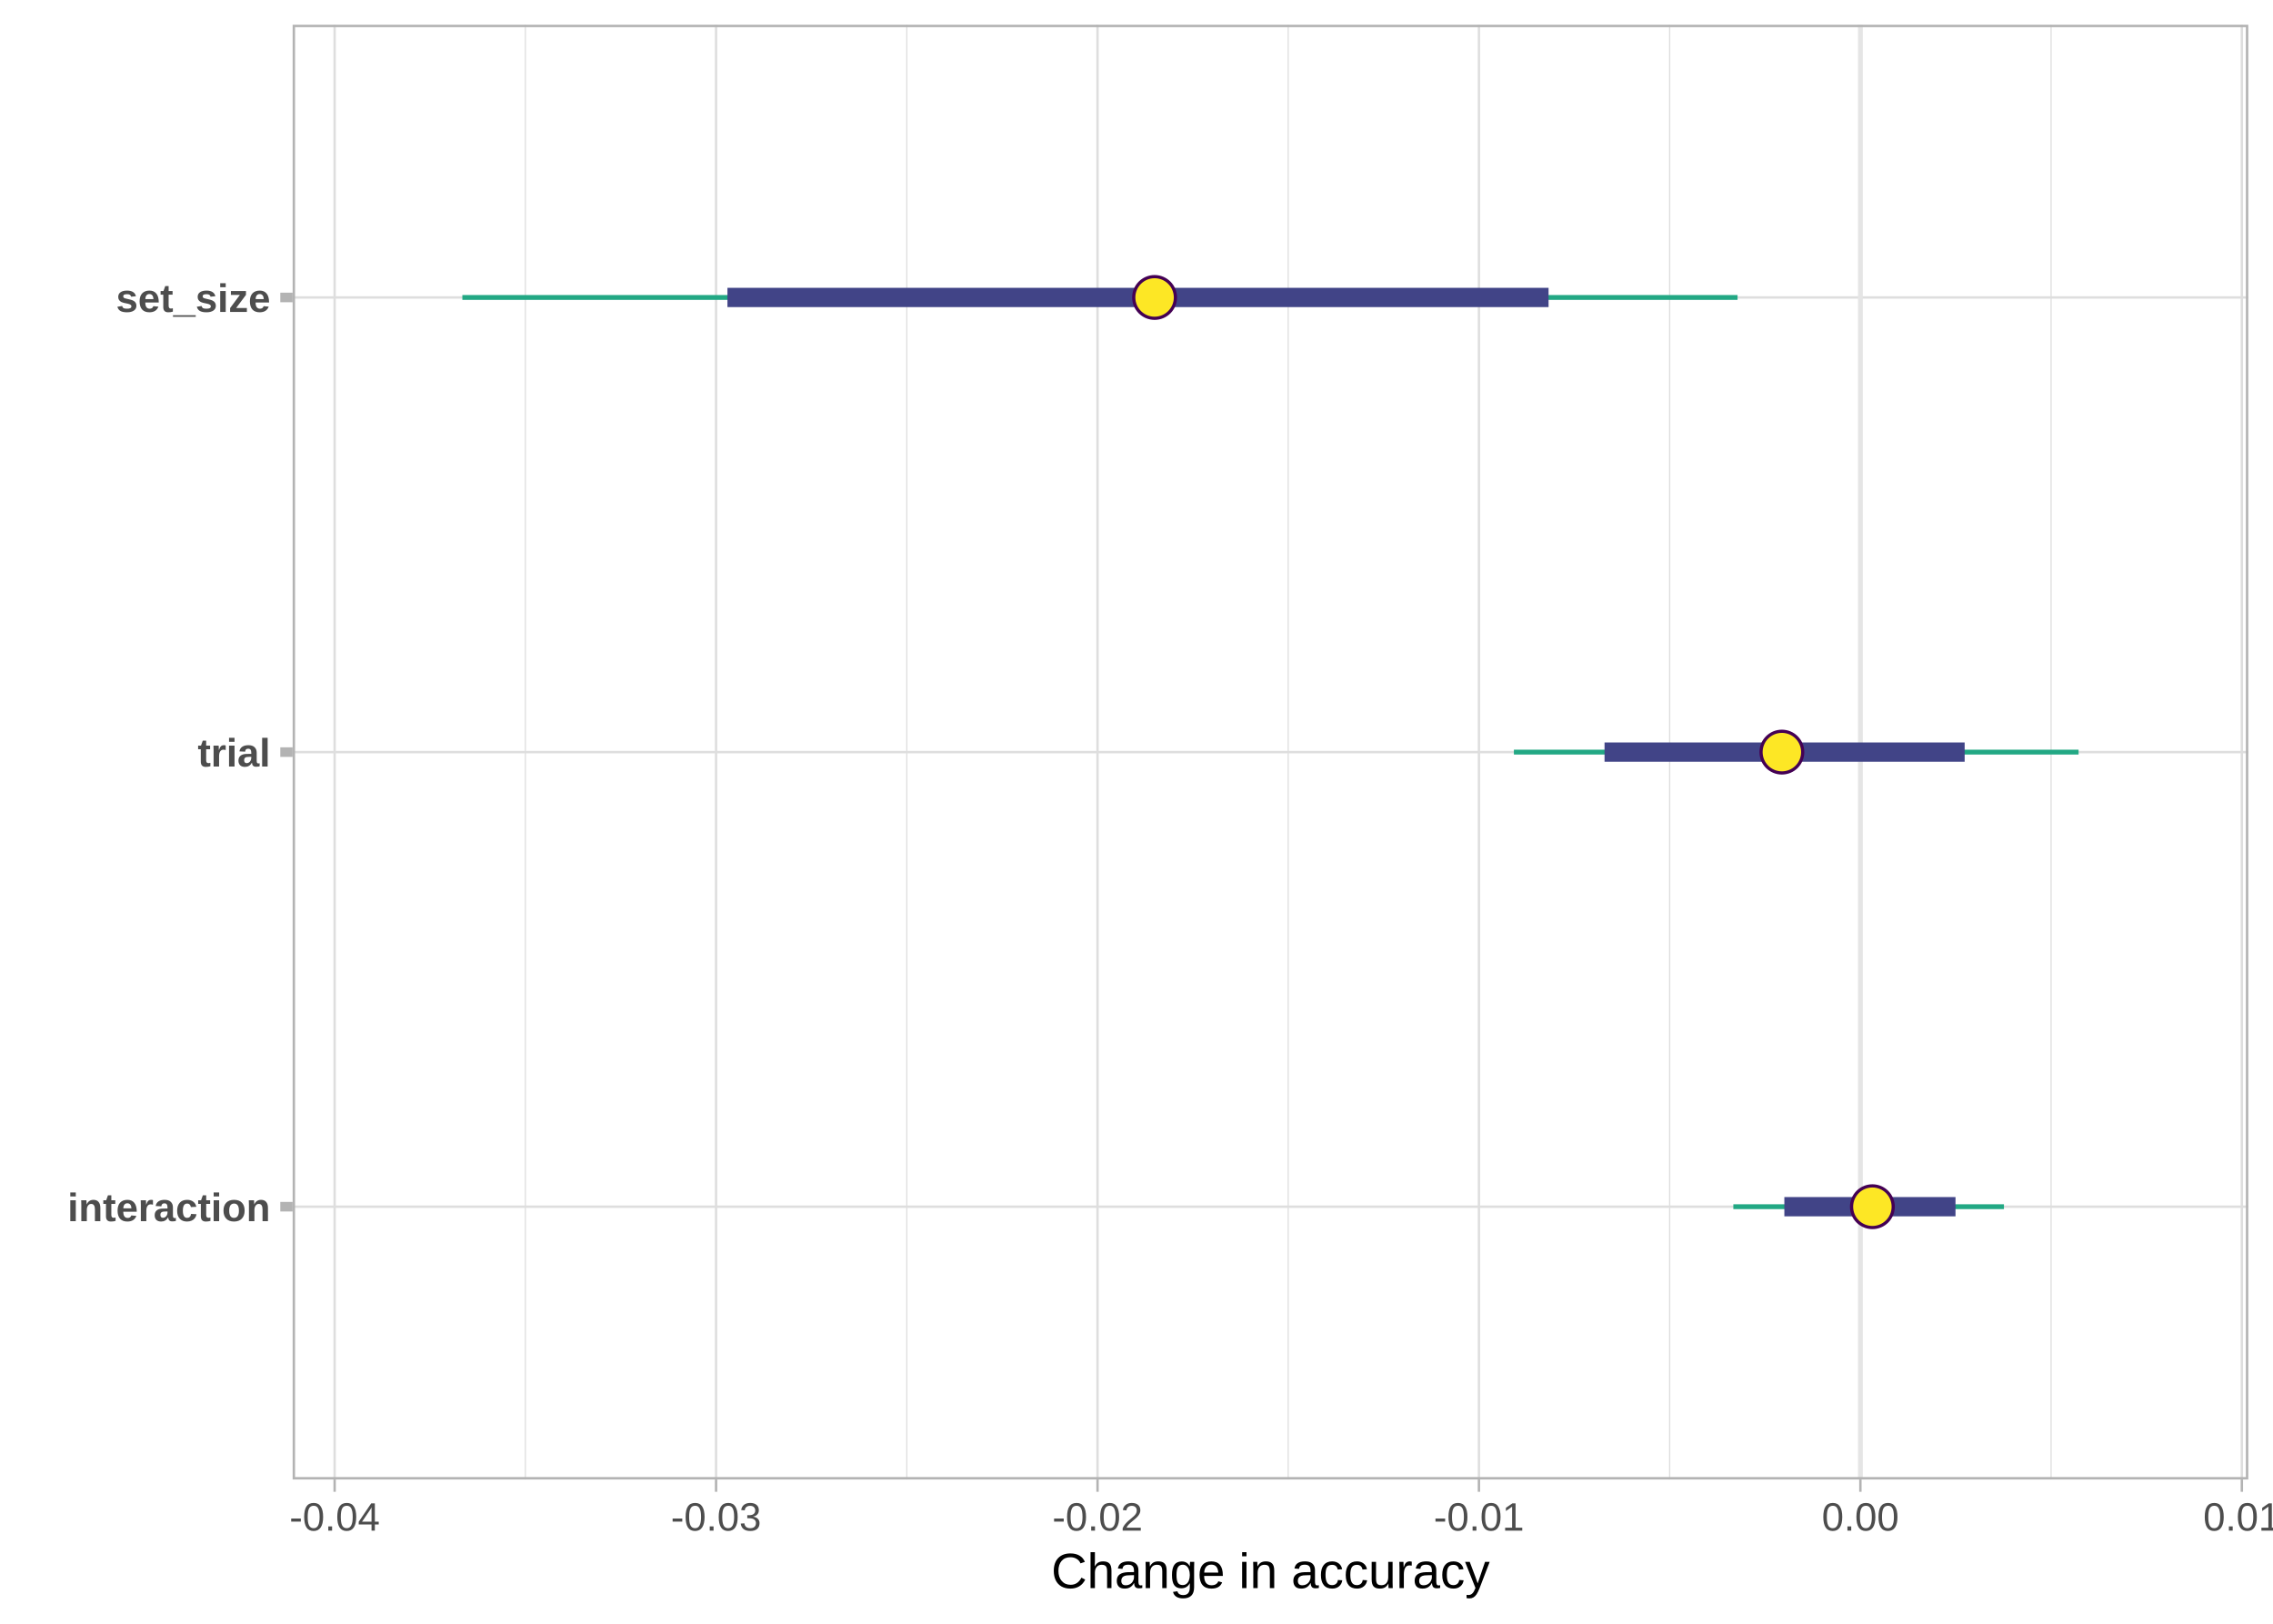
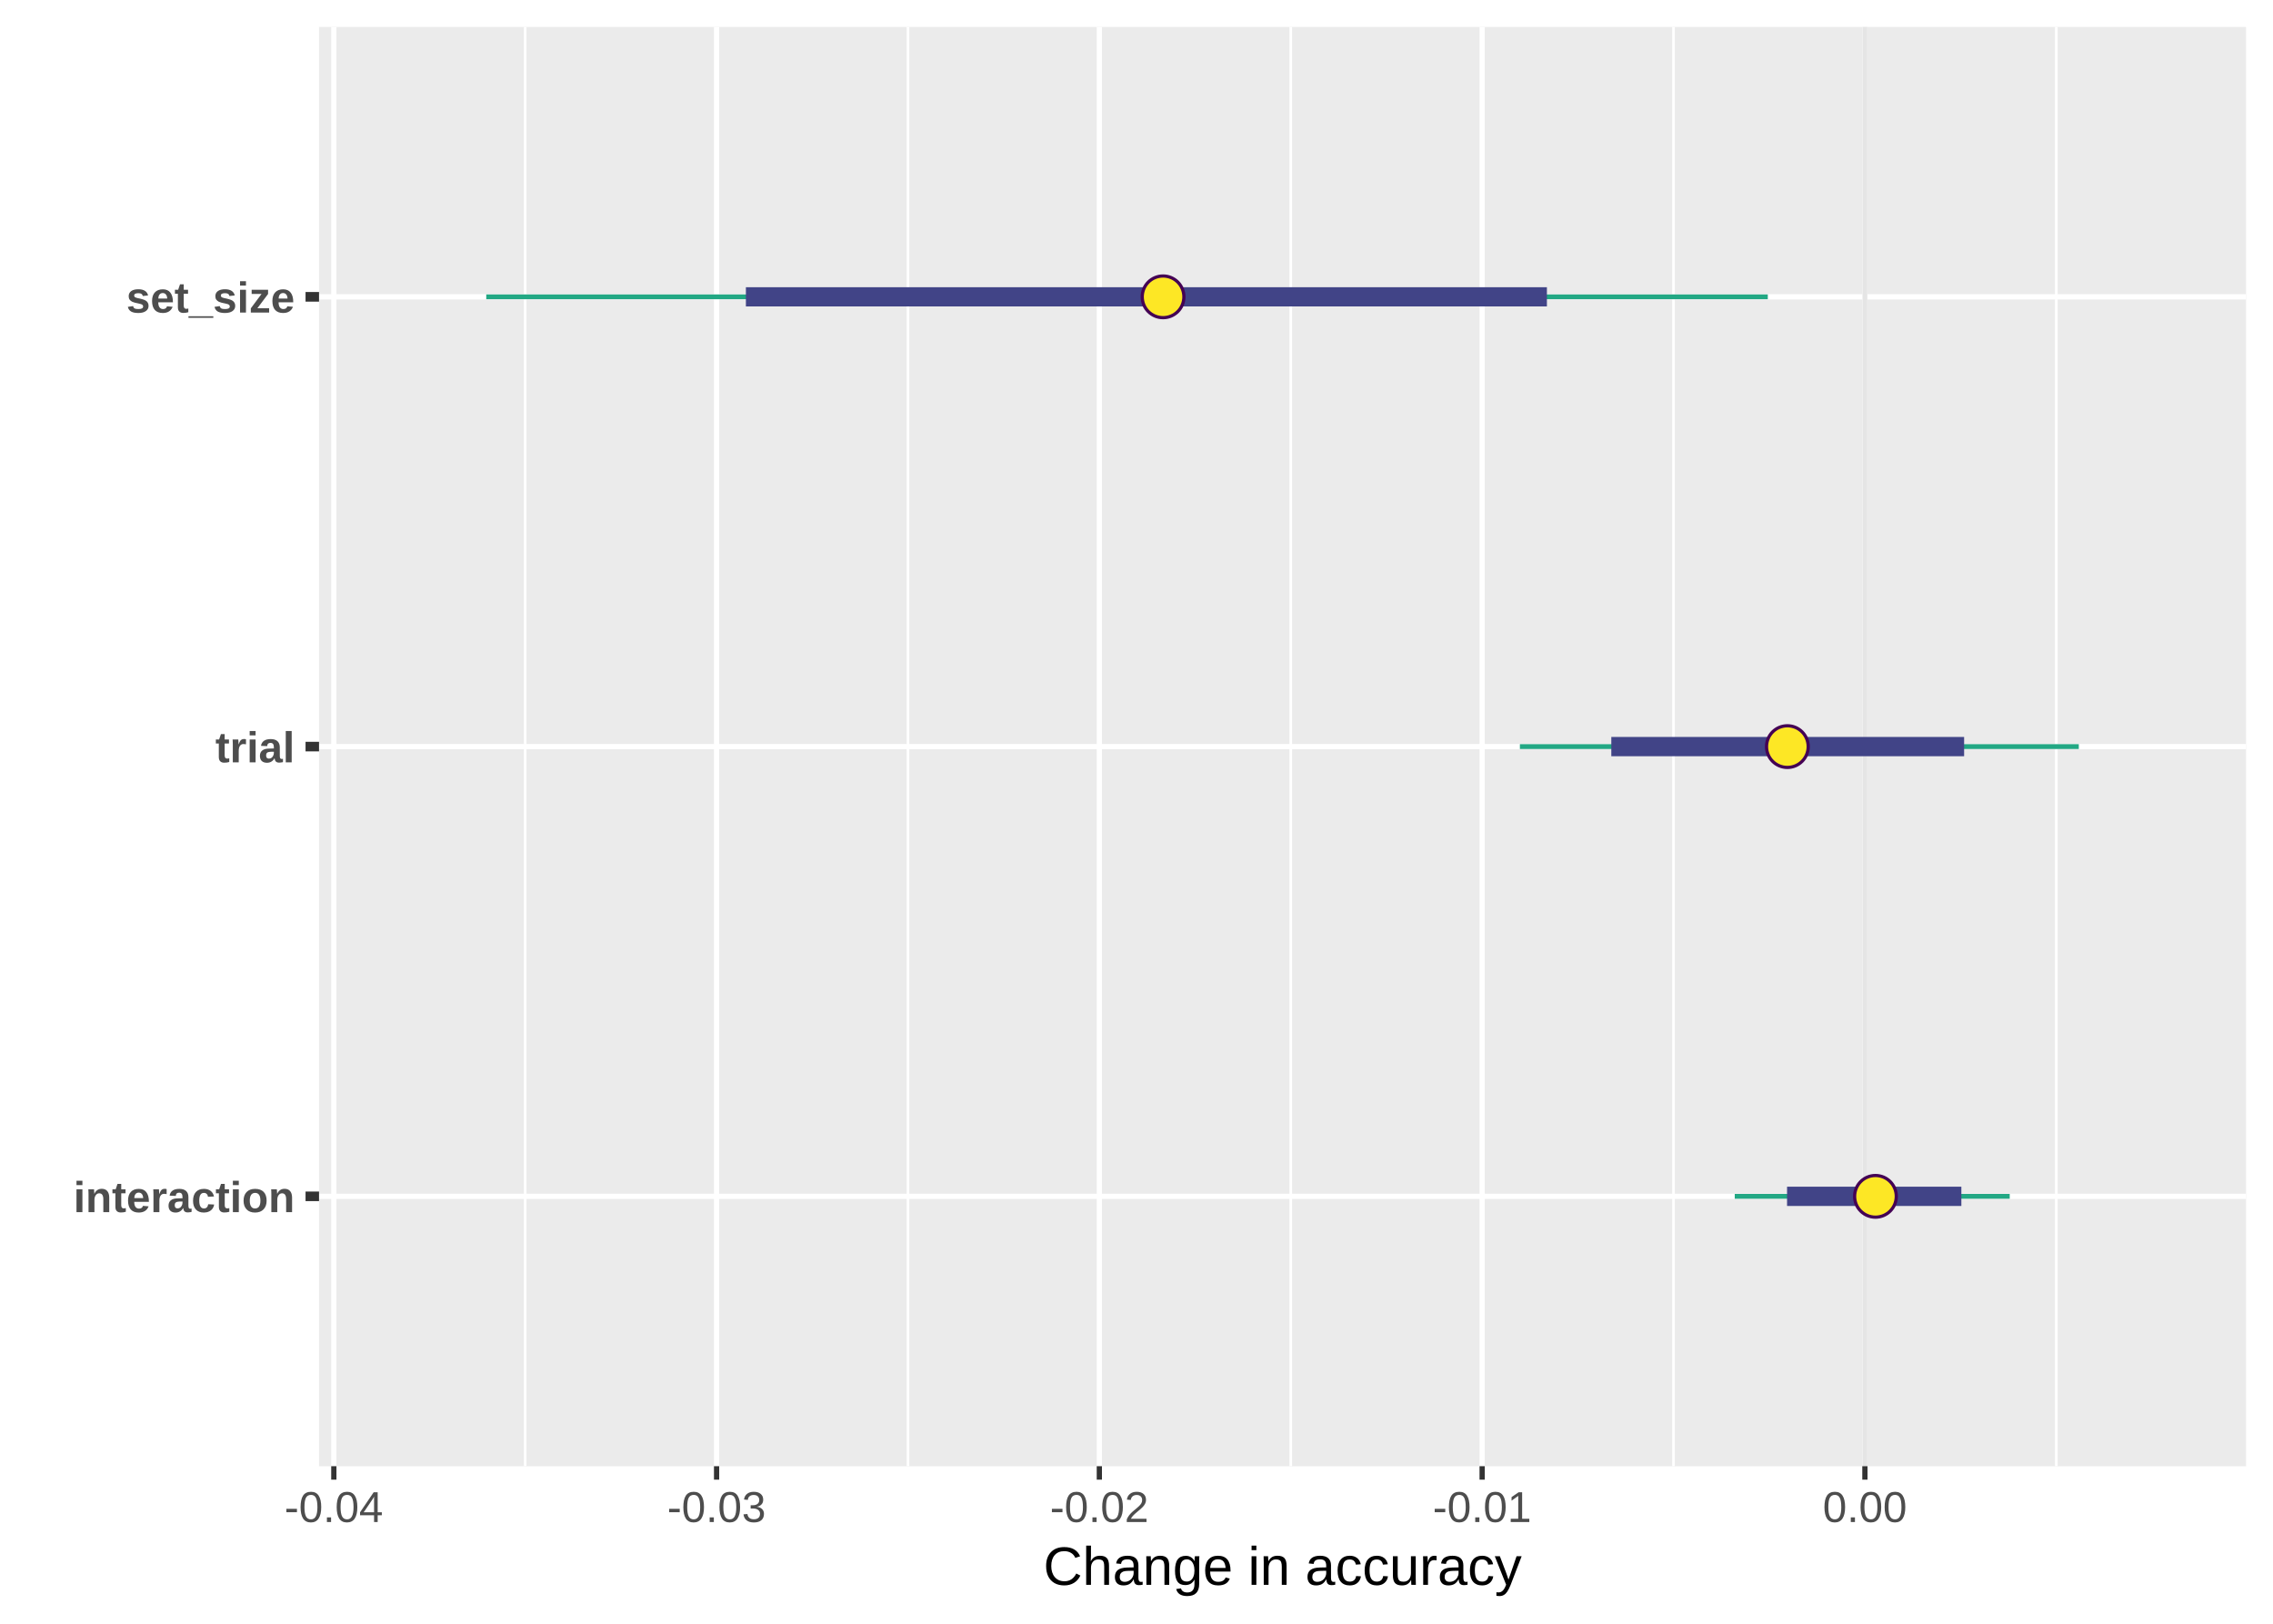
<svg xmlns="http://www.w3.org/2000/svg" class="svglite" width="504.00pt" height="360.00pt" viewBox="0 0 504.00 360.00">
  <defs>
    <style type="text/css">
    .svglite line, .svglite polyline, .svglite polygon, .svglite path, .svglite rect, .svglite circle {
      fill: none;
      stroke: #000000;
      stroke-linecap: round;
      stroke-linejoin: round;
      stroke-miterlimit: 10.00;
    }
  </style>
  </defs>
  <rect width="100%" height="100%" style="stroke: none; fill: #FFFFFF;" />
  <defs>
    <clipPath id="cpMC4wMHw1MDQuMDB8MC4wMHwzNjAuMDA=">
      <rect x="0.00" y="0.00" width="504.00" height="360.00" />
    </clipPath>
  </defs>
  <g clip-path="url(#cpMC4wMHw1MDQuMDB8MC4wMHwzNjAuMDA=)">
-     <rect x="0.00" y="0.00" width="504.00" height="360.00" style="stroke-width: 1.07; stroke: #FFFFFF; fill: #FFFFFF;" />
+     <rect x="0.00" y="0.00" width="504.00" height="360.00" style="stroke-width: 1.16; stroke: #FFFFFF; fill: #FFFFFF;" />
  </g>
  <defs>
-     <clipPath id="cpNjQuODl8NDk4LjUyfDUuNDh8MzI4LjAx">
-       <rect x="64.89" y="5.48" width="433.63" height="322.53" />
+     <clipPath id="cpNzAuNzR8NDk4LjAyfDUuOTh8MzI1LjA3">
+       <rect x="70.74" y="5.98" width="427.28" height="319.10" />
    </clipPath>
  </defs>
-   <g clip-path="url(#cpNjQuODl8NDk4LjUyfDUuNDh8MzI4LjAx)">
-     <rect x="64.89" y="5.48" width="433.63" height="322.53" style="stroke-width: 1.07; stroke: none; fill: #FFFFFF;" />
-     <polyline points="116.49,328.01 116.49,5.48 " style="stroke-width: 0.27; stroke: #DEDEDE; stroke-linecap: butt;" />
-     <polyline points="201.07,328.01 201.07,5.48 " style="stroke-width: 0.27; stroke: #DEDEDE; stroke-linecap: butt;" />
-     <polyline points="285.64,328.01 285.64,5.48 " style="stroke-width: 0.27; stroke: #DEDEDE; stroke-linecap: butt;" />
-     <polyline points="370.22,328.01 370.22,5.48 " style="stroke-width: 0.27; stroke: #DEDEDE; stroke-linecap: butt;" />
-     <polyline points="454.80,328.01 454.80,5.48 " style="stroke-width: 0.27; stroke: #DEDEDE; stroke-linecap: butt;" />
-     <polyline points="64.89,267.54 498.52,267.54 " style="stroke-width: 0.53; stroke: #DEDEDE; stroke-linecap: butt;" />
-     <polyline points="64.89,166.75 498.52,166.75 " style="stroke-width: 0.53; stroke: #DEDEDE; stroke-linecap: butt;" />
-     <polyline points="64.89,65.95 498.52,65.95 " style="stroke-width: 0.53; stroke: #DEDEDE; stroke-linecap: butt;" />
-     <polyline points="74.20,328.01 74.20,5.48 " style="stroke-width: 0.53; stroke: #DEDEDE; stroke-linecap: butt;" />
-     <polyline points="158.78,328.01 158.78,5.48 " style="stroke-width: 0.53; stroke: #DEDEDE; stroke-linecap: butt;" />
-     <polyline points="243.36,328.01 243.36,5.48 " style="stroke-width: 0.53; stroke: #DEDEDE; stroke-linecap: butt;" />
-     <polyline points="327.93,328.01 327.93,5.48 " style="stroke-width: 0.53; stroke: #DEDEDE; stroke-linecap: butt;" />
-     <polyline points="412.51,328.01 412.51,5.48 " style="stroke-width: 0.53; stroke: #DEDEDE; stroke-linecap: butt;" />
-     <polyline points="497.09,328.01 497.09,5.48 " style="stroke-width: 0.53; stroke: #DEDEDE; stroke-linecap: butt;" />
-     <line x1="412.51" y1="328.01" x2="412.51" y2="5.48" style="stroke-width: 1.07; stroke: #E5E5E5; stroke-linecap: butt;" />
-     <line x1="102.52" y1="65.95" x2="385.27" y2="65.95" style="stroke-width: 1.07; stroke: #22A884; stroke-linecap: butt;" />
-     <line x1="335.68" y1="166.75" x2="460.89" y2="166.75" style="stroke-width: 1.07; stroke: #22A884; stroke-linecap: butt;" />
-     <line x1="384.34" y1="267.54" x2="444.34" y2="267.54" style="stroke-width: 1.07; stroke: #22A884; stroke-linecap: butt;" />
-     <line x1="161.30" y1="65.95" x2="343.37" y2="65.95" style="stroke-width: 4.27; stroke: #414487; stroke-linecap: butt;" />
-     <line x1="355.78" y1="166.75" x2="435.63" y2="166.75" style="stroke-width: 4.27; stroke: #414487; stroke-linecap: butt;" />
-     <line x1="395.65" y1="267.54" x2="433.60" y2="267.54" style="stroke-width: 4.27; stroke: #414487; stroke-linecap: butt;" />
-     <circle cx="256.01" cy="65.95" r="4.62" style="stroke-width: 0.71; stroke: #440154; fill: #FDE725;" />
-     <circle cx="395.10" cy="166.75" r="4.62" style="stroke-width: 0.71; stroke: #440154; fill: #FDE725;" />
-     <circle cx="415.17" cy="267.54" r="4.62" style="stroke-width: 0.71; stroke: #440154; fill: #FDE725;" />
-     <rect x="64.89" y="5.48" width="433.63" height="322.53" style="stroke-width: 1.07; stroke: #B3B3B3;" />
+   <g clip-path="url(#cpNzAuNzR8NDk4LjAyfDUuOTh8MzI1LjA3)">
+     <rect x="70.74" y="5.98" width="427.28" height="319.10" style="stroke-width: 1.16; stroke: none; fill: #EBEBEB;" />
+     <polyline points="116.45,325.07 116.45,5.98 " style="stroke-width: 0.58; stroke: #FFFFFF; stroke-linecap: butt;" />
+     <polyline points="201.33,325.07 201.33,5.98 " style="stroke-width: 0.58; stroke: #FFFFFF; stroke-linecap: butt;" />
+     <polyline points="286.20,325.07 286.20,5.98 " style="stroke-width: 0.58; stroke: #FFFFFF; stroke-linecap: butt;" />
+     <polyline points="371.07,325.07 371.07,5.98 " style="stroke-width: 0.58; stroke: #FFFFFF; stroke-linecap: butt;" />
+     <polyline points="455.95,325.07 455.95,5.98 " style="stroke-width: 0.58; stroke: #FFFFFF; stroke-linecap: butt;" />
+     <polyline points="70.74,265.24 498.02,265.24 " style="stroke-width: 1.16; stroke: #FFFFFF; stroke-linecap: butt;" />
+     <polyline points="70.74,165.53 498.02,165.53 " style="stroke-width: 1.16; stroke: #FFFFFF; stroke-linecap: butt;" />
+     <polyline points="70.74,65.81 498.02,65.81 " style="stroke-width: 1.16; stroke: #FFFFFF; stroke-linecap: butt;" />
+     <polyline points="74.02,325.07 74.02,5.98 " style="stroke-width: 1.16; stroke: #FFFFFF; stroke-linecap: butt;" />
+     <polyline points="158.89,325.07 158.89,5.98 " style="stroke-width: 1.16; stroke: #FFFFFF; stroke-linecap: butt;" />
+     <polyline points="243.76,325.07 243.76,5.98 " style="stroke-width: 1.16; stroke: #FFFFFF; stroke-linecap: butt;" />
+     <polyline points="328.64,325.07 328.64,5.98 " style="stroke-width: 1.16; stroke: #FFFFFF; stroke-linecap: butt;" />
+     <polyline points="413.51,325.07 413.51,5.98 " style="stroke-width: 1.16; stroke: #FFFFFF; stroke-linecap: butt;" />
+     <line x1="413.51" y1="325.07" x2="413.51" y2="5.98" style="stroke-width: 1.07; stroke: #E5E5E5; stroke-linecap: butt;" />
+     <line x1="107.82" y1="65.81" x2="391.98" y2="65.81" style="stroke-width: 1.07; stroke: #22A884; stroke-linecap: butt;" />
+     <line x1="337.01" y1="165.53" x2="460.94" y2="165.53" style="stroke-width: 1.07; stroke: #22A884; stroke-linecap: butt;" />
+     <line x1="384.65" y1="265.24" x2="445.62" y2="265.24" style="stroke-width: 1.07; stroke: #22A884; stroke-linecap: butt;" />
+     <line x1="165.39" y1="65.81" x2="343.00" y2="65.81" style="stroke-width: 4.27; stroke: #414487; stroke-linecap: butt;" />
+     <line x1="357.28" y1="165.53" x2="435.51" y2="165.53" style="stroke-width: 4.27; stroke: #414487; stroke-linecap: butt;" />
+     <line x1="396.25" y1="265.24" x2="434.90" y2="265.24" style="stroke-width: 4.27; stroke: #414487; stroke-linecap: butt;" />
+     <circle cx="257.89" cy="65.81" r="4.62" style="stroke-width: 0.71; stroke: #440154; fill: #FDE725;" />
+     <circle cx="396.32" cy="165.53" r="4.62" style="stroke-width: 0.71; stroke: #440154; fill: #FDE725;" />
+     <circle cx="415.85" cy="265.24" r="4.62" style="stroke-width: 0.71; stroke: #440154; fill: #FDE725;" />
  </g>
  <g clip-path="url(#cpMC4wMHw1MDQuMDB8MC4wMHwzNjAuMDA=)">
-     <text x="59.96" y="270.75" text-anchor="end" style="font-size: 8.80px; font-weight: bold; fill: #4D4D4D; font-family: Arimo;" textLength="54.48px" lengthAdjust="spacingAndGlyphs">interaction</text>
-     <text x="59.96" y="169.95" text-anchor="end" style="font-size: 8.80px; font-weight: bold; fill: #4D4D4D; font-family: Arimo;" textLength="20.52px" lengthAdjust="spacingAndGlyphs">trial</text>
-     <text x="59.96" y="69.16" text-anchor="end" style="font-size: 8.80px; font-weight: bold; fill: #4D4D4D; font-family: Arimo;" textLength="39.15px" lengthAdjust="spacingAndGlyphs">set_size</text>
-     <polyline points="62.15,267.54 64.89,267.54 " style="stroke-width: 2.13; stroke: #B3B3B3; stroke-linecap: butt;" />
-     <polyline points="62.15,166.75 64.89,166.75 " style="stroke-width: 2.13; stroke: #B3B3B3; stroke-linecap: butt;" />
-     <polyline points="62.15,65.95 64.89,65.95 " style="stroke-width: 2.13; stroke: #B3B3B3; stroke-linecap: butt;" />
-     <polyline points="74.20,330.75 74.20,328.01 " style="stroke-width: 0.53; stroke: #B3B3B3; stroke-linecap: butt;" />
-     <polyline points="158.78,330.75 158.78,328.01 " style="stroke-width: 0.53; stroke: #B3B3B3; stroke-linecap: butt;" />
-     <polyline points="243.36,330.75 243.36,328.01 " style="stroke-width: 0.53; stroke: #B3B3B3; stroke-linecap: butt;" />
-     <polyline points="327.93,330.75 327.93,328.01 " style="stroke-width: 0.53; stroke: #B3B3B3; stroke-linecap: butt;" />
-     <polyline points="412.51,330.75 412.51,328.01 " style="stroke-width: 0.53; stroke: #B3B3B3; stroke-linecap: butt;" />
-     <polyline points="497.09,330.75 497.09,328.01 " style="stroke-width: 0.53; stroke: #B3B3B3; stroke-linecap: butt;" />
-     <text x="74.20" y="339.36" text-anchor="middle" style="font-size: 8.80px; fill: #4D4D4D; font-family: Arimo;" textLength="22.75px" lengthAdjust="spacingAndGlyphs">-0.04</text>
-     <text x="158.78" y="339.36" text-anchor="middle" style="font-size: 8.80px; fill: #4D4D4D; font-family: Arimo;" textLength="22.75px" lengthAdjust="spacingAndGlyphs">-0.03</text>
-     <text x="243.36" y="339.36" text-anchor="middle" style="font-size: 8.80px; fill: #4D4D4D; font-family: Arimo;" textLength="22.75px" lengthAdjust="spacingAndGlyphs">-0.02</text>
-     <text x="327.93" y="339.36" text-anchor="middle" style="font-size: 8.80px; fill: #4D4D4D; font-family: Arimo;" textLength="22.75px" lengthAdjust="spacingAndGlyphs">-0.01</text>
-     <text x="412.51" y="339.36" text-anchor="middle" style="font-size: 8.80px; fill: #4D4D4D; font-family: Arimo;" textLength="19.58px" lengthAdjust="spacingAndGlyphs">0.00</text>
-     <text x="497.09" y="339.36" text-anchor="middle" style="font-size: 8.80px; fill: #4D4D4D; font-family: Arimo;" textLength="19.58px" lengthAdjust="spacingAndGlyphs">0.01</text>
-     <text x="281.71" y="352.10" text-anchor="middle" style="font-size: 11.00px; font-family: Arimo;" textLength="108.76px" lengthAdjust="spacingAndGlyphs">Change in accuracy</text>
+     <text x="65.36" y="268.74" text-anchor="end" style="font-size: 9.60px; font-weight: bold; fill: #4D4D4D; font-family: Arimo;" textLength="59.39px" lengthAdjust="spacingAndGlyphs">interaction</text>
+     <text x="65.36" y="169.02" text-anchor="end" style="font-size: 9.60px; font-weight: bold; fill: #4D4D4D; font-family: Arimo;" textLength="22.37px" lengthAdjust="spacingAndGlyphs">trial</text>
+     <text x="65.36" y="69.30" text-anchor="end" style="font-size: 9.60px; font-weight: bold; fill: #4D4D4D; font-family: Arimo;" textLength="42.67px" lengthAdjust="spacingAndGlyphs">set_size</text>
+     <polyline points="67.75,265.24 70.74,265.24 " style="stroke-width: 2.13; stroke: #333333; stroke-linecap: butt;" />
+     <polyline points="67.75,165.53 70.74,165.53 " style="stroke-width: 2.13; stroke: #333333; stroke-linecap: butt;" />
+     <polyline points="67.75,65.81 70.74,65.81 " style="stroke-width: 2.13; stroke: #333333; stroke-linecap: butt;" />
+     <polyline points="74.02,328.06 74.02,325.07 " style="stroke-width: 1.16; stroke: #333333; stroke-linecap: butt;" />
+     <polyline points="158.89,328.06 158.89,325.07 " style="stroke-width: 1.16; stroke: #333333; stroke-linecap: butt;" />
+     <polyline points="243.76,328.06 243.76,325.07 " style="stroke-width: 1.16; stroke: #333333; stroke-linecap: butt;" />
+     <polyline points="328.64,328.06 328.64,325.07 " style="stroke-width: 1.16; stroke: #333333; stroke-linecap: butt;" />
+     <polyline points="413.51,328.06 413.51,325.07 " style="stroke-width: 1.16; stroke: #333333; stroke-linecap: butt;" />
+     <text x="74.02" y="337.45" text-anchor="middle" style="font-size: 9.60px; fill: #4D4D4D; font-family: Arimo;" textLength="24.80px" lengthAdjust="spacingAndGlyphs">-0.04</text>
+     <text x="158.89" y="337.45" text-anchor="middle" style="font-size: 9.60px; fill: #4D4D4D; font-family: Arimo;" textLength="24.80px" lengthAdjust="spacingAndGlyphs">-0.03</text>
+     <text x="243.76" y="337.45" text-anchor="middle" style="font-size: 9.60px; fill: #4D4D4D; font-family: Arimo;" textLength="24.80px" lengthAdjust="spacingAndGlyphs">-0.02</text>
+     <text x="328.64" y="337.45" text-anchor="middle" style="font-size: 9.60px; fill: #4D4D4D; font-family: Arimo;" textLength="24.80px" lengthAdjust="spacingAndGlyphs">-0.01</text>
+     <text x="413.51" y="337.45" text-anchor="middle" style="font-size: 9.60px; fill: #4D4D4D; font-family: Arimo;" textLength="21.34px" lengthAdjust="spacingAndGlyphs">0.00</text>
+     <text x="284.38" y="351.38" text-anchor="middle" style="font-size: 12.00px; font-family: Arimo;" textLength="118.71px" lengthAdjust="spacingAndGlyphs">Change in accuracy</text>
  </g>
</svg>
